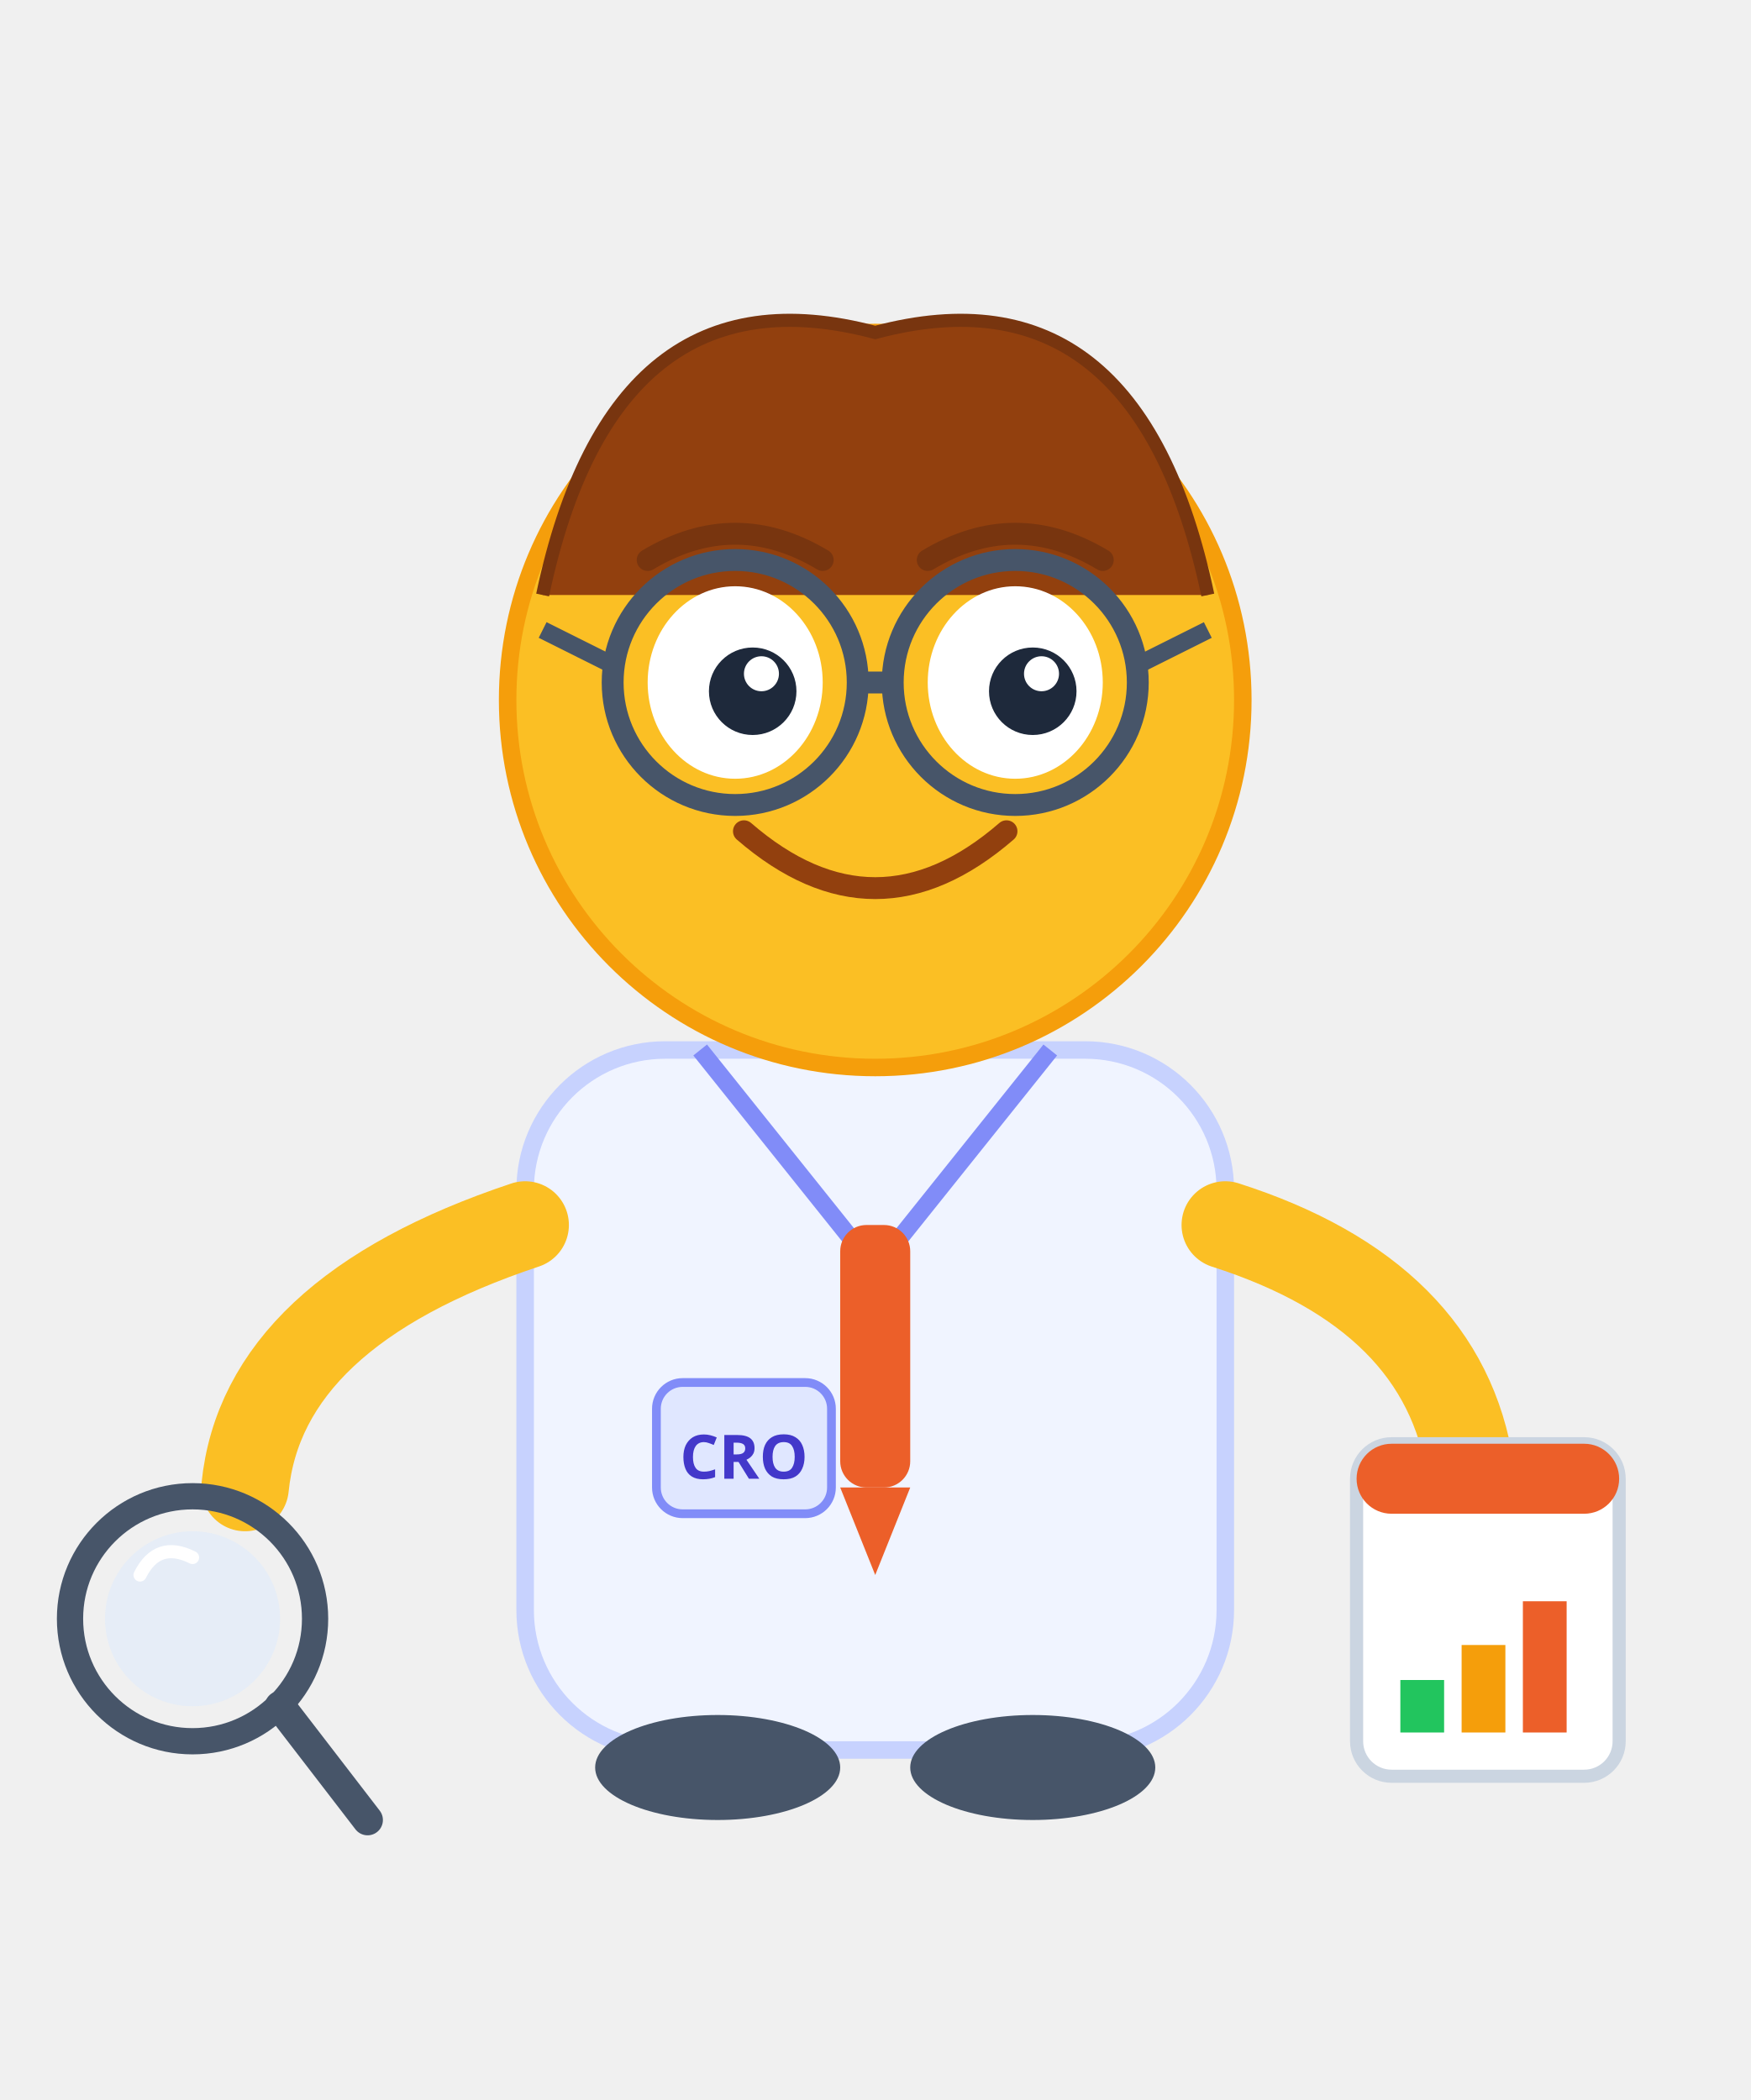
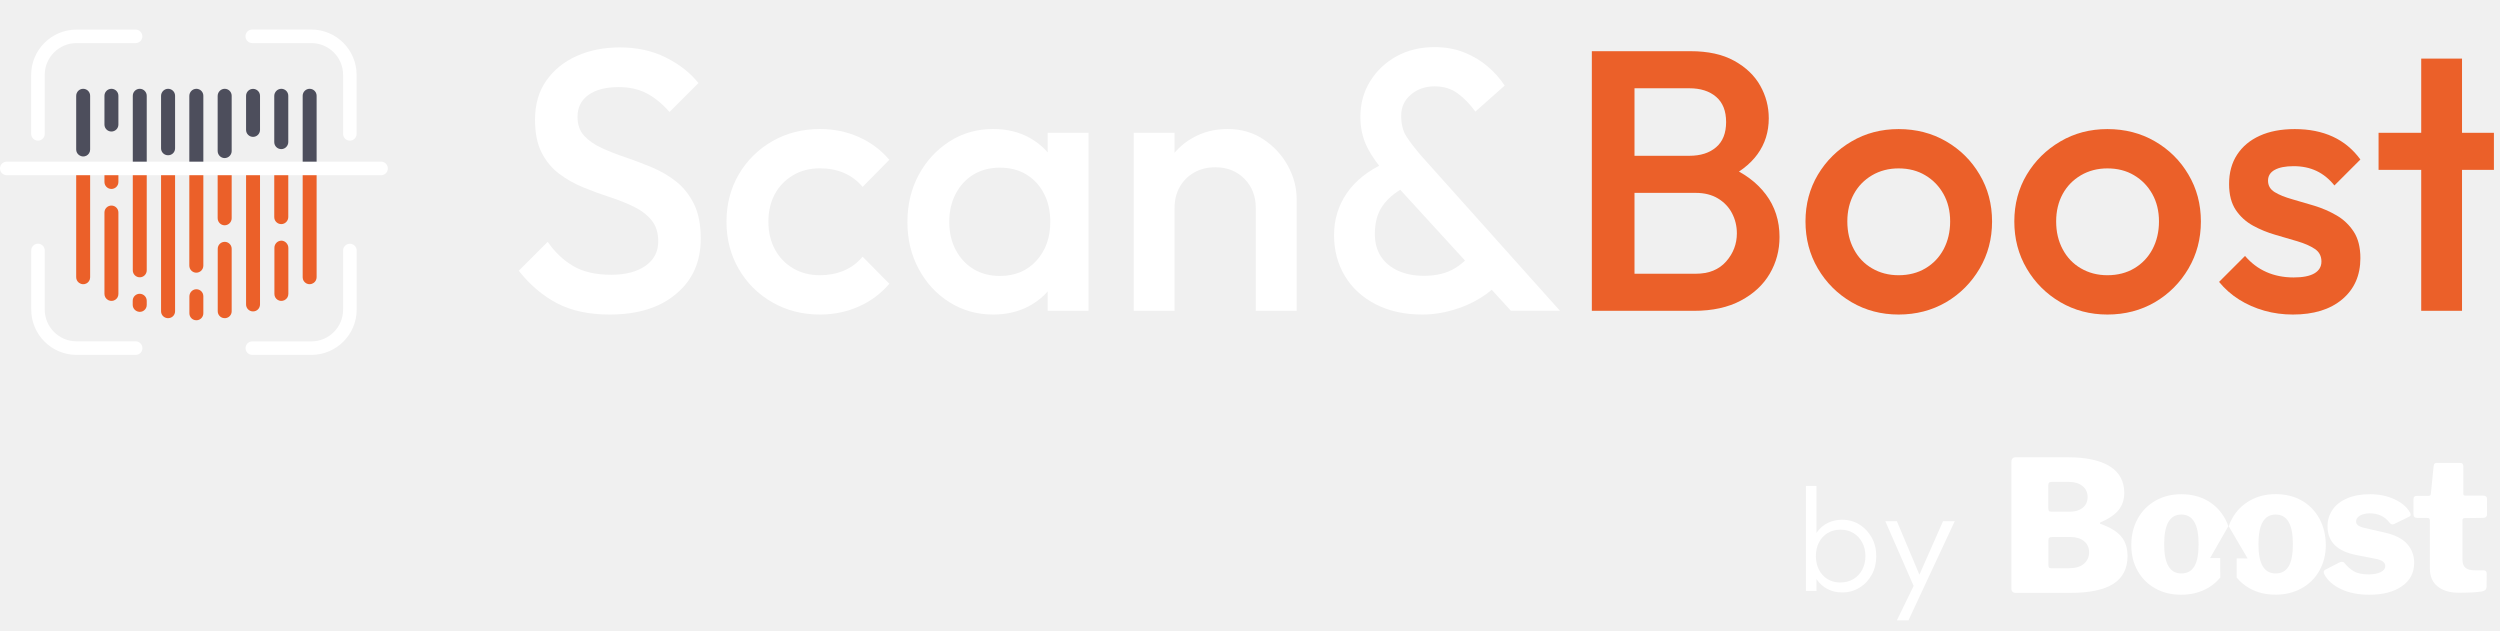
- <svg xmlns="http://www.w3.org/2000/svg" viewBox="0 0 200 240" width="200" height="240">
-   <rect x="60" y="120" width="80" height="80" rx="16" fill="#f0f4ff" stroke="#c7d2fe" stroke-width="2" />
-   <path d="M80 120 L100 145 L120 120" fill="none" stroke="#818cf8" stroke-width="2" />
-   <rect x="96" y="140" width="8" height="30" rx="3" fill="#EC5F29" />
-   <polygon points="96,170 104,170 100,180" fill="#EC5F29" />
-   <circle cx="100" cy="80" r="42" fill="#fbbf24" stroke="#f59e0b" stroke-width="2" />
-   <path d="M62 68 Q70 30 100 38 Q130 30 138 68" fill="#92400e" stroke="#78350f" stroke-width="1.5" />
-   <g>
-     <ellipse cx="84" cy="78" rx="10" ry="11" fill="white" />
-     <circle cx="86" cy="79" r="5" fill="#1e293b">
-       <animate attributeName="cx" values="86;84;86" dur="4s" repeatCount="indefinite" />
-     </circle>
-     <circle cx="87" cy="77" r="2" fill="white" />
-     <ellipse cx="116" cy="78" rx="10" ry="11" fill="white" />
-     <circle cx="118" cy="79" r="5" fill="#1e293b">
-       <animate attributeName="cx" values="118;116;118" dur="4s" repeatCount="indefinite" />
-     </circle>
-     <circle cx="119" cy="77" r="2" fill="white" />
+ <svg xmlns="http://www.w3.org/2000/svg" width="337" height="85" viewBox="0 0 337 85" fill="none">
+   <g clip-path="url(#clip0_1705_401)">
+     <path d="M82.18 42.4C79.41 42.4 77.06 41.9 75.13 40.9C73.2 39.9 71.46 38.43 69.93 36.5L73.83 32.6C74.8 34 75.95 35.09 77.28 35.87C78.61 36.65 80.31 37.04 82.38 37.04C84.31 37.04 85.86 36.64 87 35.84C88.15 35.04 88.73 33.94 88.73 32.54C88.73 31.37 88.43 30.42 87.83 29.69C87.23 28.96 86.44 28.35 85.45 27.87C84.47 27.39 83.38 26.95 82.2 26.57C81.02 26.19 79.83 25.75 78.65 25.27C77.47 24.79 76.38 24.18 75.4 23.44C74.42 22.71 73.63 21.76 73.02 20.59C72.42 19.42 72.12 17.94 72.12 16.14C72.12 14.07 72.63 12.31 73.64 10.87C74.66 9.42 76.03 8.31 77.76 7.54C79.49 6.77 81.43 6.39 83.56 6.39C85.86 6.39 87.92 6.84 89.73 7.74C91.55 8.64 93.02 9.79 94.15 11.19L90.25 15.09C89.25 13.96 88.21 13.11 87.13 12.56C86.05 12.01 84.81 11.74 83.4 11.74C81.67 11.74 80.31 12.09 79.33 12.79C78.35 13.49 77.85 14.47 77.85 15.74C77.85 16.81 78.15 17.66 78.75 18.31C79.35 18.96 80.14 19.51 81.13 19.96C82.11 20.41 83.2 20.84 84.38 21.23C85.56 21.63 86.75 22.08 87.93 22.58C89.11 23.08 90.2 23.72 91.18 24.5C92.16 25.28 92.95 26.29 93.56 27.52C94.16 28.75 94.46 30.3 94.46 32.17C94.46 35.3 93.35 37.79 91.13 39.62C88.94 41.48 85.95 42.4 82.18 42.4Z" fill="white" />
+     <path d="M110.53 42.4C108.16 42.4 106.02 41.85 104.1 40.75C102.18 39.65 100.68 38.15 99.58 36.25C98.48 34.35 97.93 32.23 97.93 29.9C97.93 27.53 98.48 25.41 99.58 23.52C100.68 21.64 102.19 20.14 104.1 19.04C106.02 17.94 108.16 17.39 110.53 17.39C112.4 17.39 114.14 17.75 115.76 18.47C117.38 19.19 118.75 20.21 119.88 21.54L116.28 25.19C115.58 24.36 114.74 23.73 113.76 23.31C112.78 22.89 111.7 22.69 110.53 22.69C109.16 22.69 107.95 23 106.91 23.62C105.86 24.24 105.04 25.08 104.46 26.14C103.88 27.21 103.58 28.46 103.58 29.89C103.58 31.29 103.87 32.53 104.46 33.62C105.04 34.7 105.86 35.55 106.91 36.17C107.96 36.79 109.17 37.1 110.53 37.1C111.7 37.1 112.77 36.89 113.76 36.48C114.74 36.06 115.58 35.44 116.28 34.6L119.88 38.25C118.75 39.58 117.37 40.61 115.76 41.32C114.14 42.04 112.4 42.4 110.53 42.4Z" fill="white" />
+     <path d="M133.88 42.4C131.71 42.4 129.76 41.85 128 40.75C126.24 39.65 124.87 38.16 123.85 36.27C122.83 34.39 122.32 32.28 122.32 29.94C122.32 27.57 122.83 25.45 123.85 23.56C124.87 21.68 126.25 20.18 128 19.06C129.75 17.94 131.71 17.39 133.88 17.39C135.71 17.39 137.34 17.78 138.76 18.56C140.18 19.34 141.3 20.42 142.14 21.79C142.97 23.16 143.39 24.71 143.39 26.44V33.34C143.39 35.07 142.98 36.62 142.17 37.99C141.35 39.36 140.23 40.43 138.79 41.22C137.35 42.01 135.72 42.4 133.88 42.4ZM134.78 37.2C136.81 37.2 138.45 36.52 139.7 35.15C140.95 33.78 141.58 32.03 141.58 29.9C141.58 28.47 141.3 27.2 140.73 26.1C140.16 25 139.37 24.14 138.35 23.52C137.33 22.9 136.14 22.6 134.77 22.6C133.44 22.6 132.26 22.91 131.24 23.52C130.22 24.14 129.42 25 128.84 26.1C128.26 27.2 127.96 28.47 127.96 29.9C127.96 31.33 128.25 32.6 128.84 33.7C129.42 34.8 130.22 35.66 131.24 36.28C132.27 36.89 133.45 37.2 134.78 37.2ZM141.23 41.9V35.45L142.18 29.6L141.23 23.8V17.9H146.73V41.9H141.23Z" fill="white" />
+     <path d="M152.83 41.9V17.9H158.33V41.9H152.83ZM169.28 41.9V28.05C169.28 26.45 168.77 25.13 167.75 24.1C166.73 23.07 165.43 22.55 163.83 22.55C162.76 22.55 161.81 22.78 160.98 23.25C160.15 23.72 159.5 24.37 159.03 25.2C158.56 26.03 158.33 26.98 158.33 28.05L156.18 26.85C156.18 25.02 156.58 23.39 157.38 21.97C158.18 20.55 159.29 19.44 160.71 18.62C162.13 17.8 163.72 17.39 165.49 17.39C167.29 17.39 168.89 17.85 170.29 18.77C171.69 19.69 172.79 20.87 173.59 22.32C174.39 23.77 174.79 25.28 174.79 26.85V41.9H169.28Z" fill="white" />
+     <path d="M191.73 42.4C189.33 42.4 187.24 41.94 185.45 41.02C183.66 40.1 182.28 38.84 181.3 37.22C180.32 35.6 179.83 33.76 179.83 31.69C179.83 29.59 180.41 27.71 181.55 26.04C182.7 24.37 184.39 23.02 186.63 21.99L189.18 25.34C187.95 26.01 187 26.83 186.33 27.81C185.66 28.79 185.33 30.04 185.33 31.54C185.33 32.74 185.61 33.76 186.16 34.59C186.71 35.42 187.49 36.06 188.49 36.51C189.49 36.96 190.64 37.18 191.94 37.18C193.64 37.18 195.05 36.83 196.17 36.13C197.29 35.43 198.13 34.6 198.69 33.63L202.29 37.83C201.59 38.7 200.69 39.47 199.59 40.15C198.49 40.83 197.27 41.38 195.94 41.77C194.61 42.16 193.2 42.4 191.73 42.4ZM203.68 41.9L187.08 23.75C185.85 22.38 184.92 21.08 184.3 19.85C183.68 18.62 183.38 17.25 183.38 15.75C183.38 13.98 183.81 12.39 184.68 10.98C185.55 9.56 186.73 8.44 188.23 7.6C189.73 6.77 191.45 6.35 193.38 6.35C194.85 6.35 196.18 6.59 197.38 7.07C198.58 7.55 199.64 8.19 200.55 8.97C201.46 9.75 202.23 10.61 202.83 11.54L198.88 15.04C198.15 14.04 197.36 13.22 196.5 12.59C195.65 11.96 194.61 11.64 193.38 11.64C192.11 11.64 191.05 12.02 190.18 12.76C189.31 13.5 188.88 14.45 188.88 15.59C188.88 16.72 189.11 17.66 189.58 18.39C190.05 19.12 190.7 19.97 191.53 20.94L210.28 41.89H203.68V41.9Z" fill="white" />
+     <path d="M214.58 41.9V6.9H220.33V41.9H214.58ZM218.53 41.9V36.9H228.58C230.35 36.9 231.71 36.35 232.68 35.25C233.65 34.15 234.13 32.88 234.13 31.45C234.13 30.48 233.91 29.58 233.48 28.75C233.05 27.92 232.41 27.25 231.58 26.75C230.75 26.25 229.75 26 228.58 26H218.53V21H227.73C229.23 21 230.43 20.62 231.33 19.85C232.23 19.08 232.68 17.95 232.68 16.45C232.68 14.95 232.23 13.82 231.33 13.05C230.43 12.28 229.23 11.9 227.73 11.9H218.53V6.9H227.88C230.25 6.9 232.21 7.33 233.78 8.2C235.35 9.07 236.51 10.18 237.28 11.55C238.05 12.92 238.43 14.38 238.43 15.95C238.43 17.78 237.92 19.4 236.9 20.8C235.88 22.2 234.39 23.33 232.43 24.2L232.88 22.4C235.08 23.3 236.8 24.57 238.03 26.2C239.26 27.83 239.88 29.75 239.88 31.95C239.88 33.75 239.44 35.4 238.56 36.9C237.68 38.4 236.38 39.61 234.66 40.52C232.94 41.44 230.83 41.9 228.33 41.9H218.53Z" fill="#EB6029" />
+     <path d="M255.93 42.4C253.6 42.4 251.48 41.84 249.58 40.73C247.68 39.61 246.17 38.11 245.05 36.2C243.93 34.3 243.38 32.18 243.38 29.85C243.38 27.52 243.94 25.42 245.05 23.55C246.17 21.68 247.67 20.19 249.58 19.07C251.48 17.95 253.6 17.4 255.93 17.4C258.3 17.4 260.43 17.95 262.33 19.05C264.23 20.15 265.74 21.64 266.85 23.53C267.97 25.41 268.53 27.52 268.53 29.86C268.53 32.19 267.97 34.31 266.85 36.21C265.73 38.11 264.23 39.62 262.33 40.74C260.43 41.84 258.3 42.4 255.93 42.4ZM255.93 37.1C257.3 37.1 258.51 36.79 259.55 36.17C260.6 35.55 261.42 34.69 262 33.6C262.58 32.5 262.88 31.25 262.88 29.85C262.88 28.45 262.58 27.22 261.98 26.15C261.38 25.08 260.56 24.24 259.53 23.63C258.5 23.01 257.3 22.7 255.93 22.7C254.6 22.7 253.41 23.01 252.35 23.63C251.3 24.25 250.48 25.09 249.9 26.15C249.32 27.22 249.02 28.45 249.02 29.85C249.02 31.25 249.31 32.5 249.9 33.6C250.48 34.7 251.3 35.56 252.35 36.17C253.41 36.79 254.6 37.1 255.93 37.1Z" fill="#EB6029" />
+     <path d="M284.08 42.4C281.75 42.4 279.63 41.84 277.73 40.73C275.83 39.61 274.32 38.11 273.2 36.2C272.08 34.3 271.53 32.18 271.53 29.85C271.53 27.52 272.09 25.42 273.2 23.55C274.32 21.68 275.82 20.19 277.73 19.07C279.63 17.95 281.75 17.4 284.08 17.4C286.45 17.4 288.58 17.95 290.48 19.05C292.38 20.15 293.89 21.64 295 23.53C296.12 25.41 296.68 27.52 296.68 29.86C296.68 32.19 296.12 34.31 295 36.21C293.88 38.11 292.38 39.62 290.48 40.74C288.58 41.84 286.45 42.4 284.08 42.4ZM284.08 37.1C285.45 37.1 286.66 36.79 287.7 36.17C288.75 35.55 289.57 34.69 290.15 33.6C290.73 32.5 291.03 31.25 291.03 29.85C291.03 28.45 290.73 27.22 290.13 26.15C289.53 25.08 288.71 24.24 287.68 23.63C286.65 23.01 285.45 22.7 284.08 22.7C282.75 22.7 281.56 23.01 280.5 23.63C279.45 24.25 278.63 25.09 278.05 26.15C277.47 27.22 277.17 28.45 277.17 29.85C277.17 31.25 277.46 32.5 278.05 33.6C278.63 34.7 279.45 35.56 280.5 36.17C281.56 36.79 282.75 37.1 284.08 37.1Z" fill="#EB6029" />
+     <path d="M309.08 42.4C307.75 42.4 306.46 42.23 305.23 41.88C304 41.53 302.86 41.03 301.83 40.38C300.8 39.73 299.9 38.94 299.13 38L302.63 34.5C303.46 35.47 304.42 36.19 305.51 36.67C306.59 37.15 307.82 37.4 309.18 37.4C310.41 37.4 311.35 37.22 311.98 36.85C312.61 36.48 312.93 35.95 312.93 35.25C312.93 34.52 312.63 33.95 312.03 33.55C311.43 33.15 310.65 32.81 309.71 32.53C308.76 32.25 307.76 31.95 306.71 31.65C305.66 31.35 304.66 30.94 303.71 30.42C302.76 29.9 301.98 29.19 301.38 28.3C300.78 27.4 300.48 26.23 300.48 24.8C300.48 23.27 300.84 21.95 301.56 20.85C302.28 19.75 303.29 18.9 304.61 18.3C305.93 17.7 307.5 17.4 309.34 17.4C311.27 17.4 312.98 17.74 314.46 18.42C315.94 19.1 317.18 20.13 318.18 21.5L314.68 25C313.98 24.13 313.18 23.48 312.28 23.05C311.38 22.62 310.35 22.4 309.18 22.4C308.08 22.4 307.23 22.57 306.63 22.9C306.03 23.23 305.73 23.72 305.73 24.35C305.73 25.02 306.03 25.53 306.63 25.9C307.23 26.27 308.01 26.58 308.96 26.85C309.91 27.12 310.91 27.41 311.96 27.73C313.01 28.05 314.01 28.48 314.96 29.03C315.91 29.58 316.68 30.31 317.28 31.23C317.88 32.15 318.18 33.34 318.18 34.8C318.18 37.13 317.36 38.98 315.73 40.35C314.1 41.72 311.88 42.4 309.08 42.4Z" fill="#EB6029" />
+     <path d="M320.63 22.9V17.9H337.63V22.9H320.63ZM326.38 41.9V7.9H331.88V41.9H326.38Z" fill="#EB6029" />
+     <path d="M243.44 79.66V65.5H244.86V72.56L244.58 74.82L244.86 77.14V79.66H243.44ZM248.32 79.86C247.6 79.86 246.95 79.71 246.38 79.42C245.81 79.13 245.34 78.72 244.97 78.21C244.6 77.7 244.38 77.1 244.3 76.42V73.48C244.38 72.79 244.61 72.18 244.98 71.67C245.35 71.16 245.83 70.76 246.41 70.48C246.99 70.2 247.63 70.06 248.32 70.06C249.19 70.06 249.97 70.28 250.66 70.71C251.35 71.14 251.9 71.73 252.31 72.47C252.72 73.21 252.92 74.05 252.92 74.98C252.92 75.9 252.72 76.73 252.32 77.46C251.92 78.19 251.37 78.78 250.67 79.21C249.97 79.65 249.19 79.86 248.32 79.86ZM248.06 78.52C248.73 78.52 249.31 78.37 249.82 78.07C250.33 77.77 250.73 77.35 251.02 76.81C251.31 76.27 251.46 75.65 251.46 74.96C251.46 74.27 251.31 73.65 251.02 73.11C250.73 72.57 250.33 72.15 249.83 71.85C249.33 71.55 248.75 71.4 248.1 71.4C247.45 71.4 246.87 71.55 246.37 71.85C245.87 72.15 245.48 72.57 245.2 73.11C244.92 73.65 244.78 74.27 244.78 74.96C244.78 75.65 244.92 76.27 245.2 76.81C245.48 77.35 245.87 77.77 246.36 78.07C246.86 78.37 247.42 78.52 248.06 78.52Z" fill="white" />
+     <path d="M258.28 79.72L254.14 70.26H255.7L259.02 78.14H258.44L261.92 70.26H263.5L259.08 79.72H258.28ZM255.7 83.62L258.3 78.28L259.08 79.72L257.26 83.62H255.7Z" fill="white" />
+     <path d="M271.28 79.77C271.19 79.67 271.14 79.56 271.14 79.43V62.23C271.14 62.05 271.19 61.91 271.29 61.8C271.39 61.69 271.52 61.64 271.68 61.64H278.73C281.21 61.64 283.1 62.05 284.4 62.86C285.7 63.67 286.35 64.87 286.35 66.44C286.35 67.33 286.11 68.08 285.62 68.71C285.14 69.34 284.3 69.91 283.12 70.43C283.09 70.45 283.07 70.48 283.07 70.52C283.07 70.56 283.09 70.59 283.12 70.61C284.43 71.07 285.37 71.64 285.94 72.32C286.51 73 286.79 73.88 286.79 74.97C286.79 76.64 286.15 77.89 284.88 78.7C283.61 79.51 281.67 79.92 279.08 79.92H271.64C271.49 79.91 271.37 79.86 271.28 79.77ZM279.1 68.97C279.77 68.97 280.33 68.79 280.76 68.44C281.19 68.09 281.41 67.61 281.41 67C281.41 66.39 281.18 65.88 280.71 65.51C280.24 65.14 279.64 64.96 278.9 64.96H276.63C276.43 64.96 276.3 64.99 276.22 65.06C276.15 65.13 276.11 65.24 276.11 65.4V68.46C276.11 68.64 276.14 68.77 276.18 68.85C276.23 68.93 276.33 68.97 276.48 68.97H279.1ZM278.95 76.59C279.8 76.59 280.46 76.39 280.92 75.99C281.38 75.59 281.61 75.07 281.61 74.45C281.61 73.82 281.38 73.31 280.92 72.94C280.46 72.57 279.85 72.39 279.1 72.39H276.64C276.44 72.39 276.31 72.43 276.23 72.5C276.16 72.57 276.12 72.7 276.12 72.88V76.11C276.12 76.29 276.15 76.42 276.19 76.49C276.24 76.56 276.34 76.6 276.49 76.6H278.95V76.59Z" fill="white" />
+     <path d="M319.45 69.2C318.92 69.2 318.49 69.3 318.13 69.5C317.78 69.7 317.6 69.97 317.6 70.31C317.6 70.49 317.68 70.65 317.83 70.79C317.98 70.93 318.29 71.06 318.75 71.17L321.46 71.79C322.84 72.1 323.84 72.61 324.48 73.32C325.11 74.03 325.43 74.87 325.43 75.86C325.43 77.21 324.88 78.26 323.77 79.03C322.66 79.8 321.2 80.17 319.37 80.17C317.91 80.17 316.65 79.92 315.59 79.42C314.53 78.92 313.79 78.28 313.36 77.49C313.28 77.36 313.24 77.24 313.24 77.12C313.24 76.99 313.3 76.89 313.41 76.82L315.33 75.83C315.46 75.76 315.58 75.73 315.7 75.73C315.83 75.73 315.94 75.78 316.02 75.88C316.41 76.37 316.85 76.75 317.31 77.02C317.78 77.29 318.44 77.43 319.29 77.43C319.95 77.43 320.48 77.33 320.9 77.13C321.32 76.93 321.53 76.65 321.53 76.29C321.53 76.06 321.43 75.86 321.22 75.7C321.01 75.54 320.66 75.4 320.15 75.31L317.64 74.82C315.04 74.31 313.75 73.02 313.75 70.95C313.75 70.11 313.98 69.37 314.43 68.71C314.88 68.05 315.54 67.54 316.41 67.17C317.28 66.8 318.31 66.62 319.49 66.62C320.67 66.62 321.81 66.85 322.77 67.3C323.73 67.75 324.4 68.31 324.79 68.96C324.91 69.12 324.96 69.26 324.96 69.38C324.96 69.5 324.9 69.58 324.79 69.63L322.77 70.62C322.67 70.67 322.59 70.69 322.52 70.69C322.37 70.69 322.23 70.61 322.1 70.44C321.46 69.61 320.57 69.2 319.45 69.2Z" fill="white" />
+     <path d="M332.24 69.84C332.04 69.84 331.94 69.94 331.94 70.14V75.46C331.94 75.95 332.08 76.31 332.35 76.54C332.62 76.77 333.05 76.88 333.64 76.88H334.82C334.94 76.88 335.03 76.92 335.1 77C335.17 77.08 335.21 77.19 335.21 77.32L335.19 79.09C335.19 79.43 334.98 79.65 334.55 79.73C333.81 79.85 332.77 79.9 331.42 79.9C330.24 79.9 329.3 79.62 328.6 79.06C327.9 78.5 327.55 77.7 327.55 76.67V70.24C327.55 70.09 327.53 69.99 327.48 69.92C327.43 69.85 327.34 69.82 327.21 69.82H325.88C325.52 69.82 325.34 69.66 325.34 69.33V67.26C325.34 66.98 325.5 66.84 325.83 66.84H327.41C327.56 66.84 327.65 66.75 327.68 66.57L328.05 62.87C328.07 62.71 328.1 62.59 328.16 62.51C328.22 62.44 328.32 62.4 328.47 62.4H331.62C331.92 62.4 332.06 62.56 332.06 62.89V66.56C332.06 66.72 332.14 66.81 332.31 66.81H334.75C334.9 66.81 335.02 66.85 335.11 66.92C335.2 66.99 335.25 67.1 335.25 67.23V69.32C335.25 69.65 335.06 69.81 334.68 69.81L332.24 69.84Z" fill="white" />
+     <path d="M299.28 75.23H297.92L300.38 70.93C300.26 70.58 300.12 70.25 299.94 69.93C299.37 68.89 298.58 68.07 297.56 67.49C296.54 66.91 295.37 66.62 294.04 66.62C292.71 66.62 291.6 66.91 290.58 67.48C289.55 68.06 288.75 68.86 288.17 69.91C287.59 70.95 287.3 72.14 287.3 73.47C287.3 74.8 287.58 75.93 288.15 76.94C288.72 77.96 289.51 78.75 290.53 79.32C291.55 79.89 292.71 80.17 294.03 80.17C295.34 80.17 296.51 79.88 297.54 79.31C298.22 78.93 298.8 78.44 299.29 77.86L299.28 75.23ZM295.8 76.34C295.42 76.98 294.84 77.3 294.05 77.3C293.26 77.3 292.7 76.98 292.31 76.33C291.92 75.68 291.73 74.69 291.73 73.36C291.73 72.03 291.92 71.01 292.31 70.35C292.7 69.69 293.27 69.36 294.05 69.36C294.82 69.36 295.4 69.69 295.79 70.35C296.18 71.01 296.37 72.01 296.37 73.36C296.37 74.71 296.18 75.7 295.8 76.34Z" fill="white" />
+     <path d="M312.66 69.92C312.09 68.88 311.3 68.06 310.28 67.48C309.26 66.9 308.09 66.61 306.76 66.61C305.43 66.61 304.32 66.9 303.3 67.47C302.27 68.05 301.47 68.85 300.89 69.9C300.7 70.23 300.55 70.58 300.43 70.94L302.98 75.28L301.5 75.27V77.85C301.98 78.44 302.56 78.92 303.25 79.31C304.27 79.88 305.43 80.16 306.75 80.16C308.06 80.16 309.23 79.87 310.26 79.3C311.29 78.73 312.09 77.93 312.66 76.91C313.23 75.89 313.52 74.74 313.52 73.46C313.51 72.18 313.23 70.97 312.66 69.92ZM308.51 76.34C308.13 76.98 307.55 77.3 306.76 77.3C305.97 77.3 305.41 76.98 305.02 76.33C304.63 75.68 304.44 74.69 304.44 73.36C304.44 72.03 304.63 71.01 305.02 70.35C305.41 69.69 305.98 69.36 306.76 69.36C307.54 69.36 308.11 69.69 308.5 70.35C308.89 71.01 309.08 72.01 309.08 73.36C309.08 74.71 308.89 75.7 308.51 76.34Z" fill="white" />
+     <path d="M18.28 46.01H10.31C7.95 46.01 6.03 44.09 6.03 41.73V33.76C6.03 33.25 5.62 32.85 5.12 32.85C4.62 32.85 4.21 33.26 4.21 33.76V41.73C4.21 45.1 6.95 47.84 10.32 47.84H18.29C18.8 47.84 19.2 47.43 19.2 46.93C19.2 46.43 18.79 46.01 18.28 46.01Z" fill="white" />
+     <path d="M47.16 32.86C46.65 32.86 46.25 33.27 46.25 33.77V41.74C46.25 44.1 44.33 46.02 41.97 46.02H34.01C33.5 46.02 33.1 46.43 33.1 46.93C33.1 47.43 33.51 47.84 34.01 47.84H41.97C45.34 47.84 48.08 45.1 48.08 41.73V33.76C48.08 33.27 47.67 32.86 47.16 32.86Z" fill="white" />
+     <path d="M5.12 18.96C5.63 18.96 6.03 18.55 6.03 18.05V10.09C6.03 7.73 7.95 5.81 10.31 5.81H18.28C18.79 5.81 19.19 5.4 19.19 4.9C19.19 4.4 18.78 3.99 18.28 3.99H10.31C6.94 3.99 4.2 6.73 4.2 10.1V18.06C4.21 18.55 4.62 18.96 5.12 18.96Z" fill="white" />
+     <path d="M34.01 5.81H41.97C44.33 5.81 46.25 7.73 46.25 10.09V18.05C46.25 18.56 46.66 18.96 47.16 18.96C47.66 18.96 48.07 18.55 48.07 18.05V10.09C48.07 6.72 45.33 3.98 41.96 3.98H34C33.49 3.98 33.09 4.39 33.09 4.89C33.09 5.39 33.5 5.81 34.01 5.81Z" fill="white" />
+     <path d="M41.74 11.97C42.26 11.97 42.68 12.39 42.68 12.91V21.99C42.68 22.29 42.53 22.58 42.29 22.75C42.28 22.75 42.28 22.76 42.27 22.76C41.65 23.2 40.8 22.75 40.8 22V12.91C40.8 12.4 41.22 11.97 41.74 11.97Z" fill="#4D4E5C" />
+     <path d="M19.78 12.91V22.11C19.78 22.63 19.36 23.05 18.84 23.05C18.32 23.05 17.9 22.63 17.9 22.11V12.91C17.9 12.39 18.32 11.97 18.84 11.97C19.36 11.97 19.78 12.4 19.78 12.91Z" fill="#4D4E5C" />
+     <path d="M35.05 17.51V12.92C35.05 12.4 34.63 11.98 34.11 11.98C33.59 11.98 33.17 12.4 33.17 12.92V17.51C33.17 18.03 33.59 18.45 34.11 18.45C34.63 18.45 35.05 18.03 35.05 17.51Z" fill="#4D4E5C" />
+     <path d="M11.21 11.97C11.73 11.97 12.15 12.39 12.15 12.91V20.16C12.15 20.92 11.3 21.36 10.68 20.92C10.67 20.92 10.67 20.91 10.66 20.91C10.41 20.73 10.27 20.45 10.27 20.15V12.92C10.27 12.4 10.69 11.97 11.21 11.97Z" fill="#4D4E5C" />
+     <path d="M15.02 11.97C15.54 11.97 15.96 12.39 15.96 12.91V16.79C15.96 17.31 15.54 17.73 15.02 17.73C14.5 17.73 14.08 17.31 14.08 16.79V12.91C14.08 12.4 14.5 11.97 15.02 11.97Z" fill="#4D4E5C" />
+     <path d="M37.92 11.97C38.44 11.97 38.86 12.39 38.86 12.91V19.14C38.86 19.65 38.46 20.08 37.95 20.1C37.41 20.12 36.97 19.69 36.97 19.16V12.91C36.98 12.4 37.41 11.97 37.92 11.97Z" fill="#4D4E5C" />
+     <path d="M26.47 11.97C26.99 11.97 27.41 12.39 27.41 12.91V22.01C27.41 22.27 27.3 22.51 27.13 22.68C26.96 22.85 26.72 22.96 26.45 22.96C25.93 22.95 25.52 22.52 25.52 22V12.92C25.53 12.4 25.95 11.97 26.47 11.97Z" fill="#4D4E5C" />
+     <path d="M22.66 11.97C23.18 11.97 23.6 12.39 23.6 12.91V20C23.6 20.57 23.1 21 22.53 20.92C22.52 20.92 22.52 20.92 22.51 20.92C22.05 20.85 21.71 20.46 21.71 20V12.91C21.72 12.4 22.14 11.97 22.66 11.97Z" fill="#4D4E5C" />
+     <path d="M30.29 11.97C30.81 11.97 31.23 12.39 31.23 12.91V20.36C31.23 20.62 31.12 20.86 30.95 21.03C30.78 21.2 30.54 21.31 30.27 21.31C29.75 21.3 29.34 20.87 29.34 20.35V12.92C29.35 12.4 29.77 11.97 30.29 11.97Z" fill="#4D4E5C" />
+     <path d="M31.23 33.54V41.96C31.23 42.42 30.89 42.82 30.43 42.88C30.42 42.88 30.42 42.88 30.41 42.88C29.85 42.96 29.35 42.52 29.35 41.96V33.54C29.35 33.02 29.77 32.6 30.29 32.6C30.81 32.6 31.23 33.02 31.23 33.54Z" fill="#EB6029" />
+     <path d="M41.74 22.61C42.26 22.61 42.68 23.03 42.68 23.55V37.37C42.68 37.67 42.53 37.96 42.29 38.13C42.28 38.13 42.28 38.14 42.27 38.14C41.65 38.58 40.8 38.13 40.8 37.38V23.55C40.8 23.03 41.22 22.61 41.74 22.61Z" fill="#EB6029" />
+     <path d="M19.78 40.55V41.11C19.78 41.73 19.18 42.18 18.58 42C18.57 42 18.57 42 18.56 41.99C18.17 41.87 17.89 41.51 17.89 41.1V40.54C17.89 40.02 18.31 39.6 18.83 39.6C19.36 39.61 19.78 40.03 19.78 40.55Z" fill="#EB6029" />
+     <path d="M19.78 23.55V36.44C19.78 36.96 19.36 37.38 18.84 37.38C18.32 37.38 17.9 36.96 17.9 36.44V23.55C17.9 23.03 18.32 22.61 18.84 22.61C19.36 22.61 19.78 23.03 19.78 23.55Z" fill="#EB6029" />
+     <path d="M35.05 41.04V23.55C35.05 23.03 34.63 22.61 34.11 22.61C33.59 22.61 33.17 23.03 33.17 23.55V41.04C33.17 41.56 33.59 41.98 34.11 41.98C34.63 41.98 35.05 41.56 35.05 41.04Z" fill="#EB6029" />
+     <path d="M11.21 22.61C11.73 22.61 12.15 23.03 12.15 23.55V37.38C12.15 38.14 11.3 38.58 10.68 38.14C10.67 38.14 10.67 38.13 10.66 38.13C10.41 37.95 10.27 37.67 10.27 37.37V23.55C10.27 23.03 10.69 22.61 11.21 22.61Z" fill="#EB6029" />
+     <path d="M15.96 28.65V39.63C15.96 40.32 15.24 40.77 14.62 40.47C14.61 40.47 14.61 40.46 14.6 40.46C14.28 40.3 14.08 39.98 14.08 39.62V28.65C14.08 28.13 14.5 27.71 15.02 27.71C15.54 27.71 15.96 28.13 15.96 28.65Z" fill="#EB6029" />
+     <path d="M15.02 22.61C15.54 22.61 15.96 23.03 15.96 23.55V24.53C15.96 25.05 15.54 25.47 15.02 25.47C14.5 25.47 14.08 25.05 14.08 24.53V23.55C14.08 23.03 14.5 22.61 15.02 22.61Z" fill="#EB6029" />
+     <path d="M37.92 22.61C38.44 22.61 38.86 23.03 38.86 23.55V29.25C38.86 29.76 38.46 30.19 37.95 30.21C37.41 30.23 36.97 29.8 36.97 29.27V23.55C36.98 23.03 37.41 22.61 37.92 22.61Z" fill="#EB6029" />
+     <path d="M38.87 33.42V39.62C38.87 39.98 38.67 40.3 38.35 40.46C38.34 40.46 38.34 40.47 38.33 40.47C37.71 40.77 36.99 40.32 36.99 39.63V33.39C36.99 33.13 37.1 32.9 37.27 32.72C37.44 32.55 37.68 32.44 37.94 32.44C38.44 32.45 38.87 32.9 38.87 33.42Z" fill="#EB6029" />
+     <path d="M26.47 22.61C26.99 22.61 27.41 23.03 27.41 23.55V35.81C27.41 36.07 27.3 36.31 27.13 36.48C26.96 36.65 26.72 36.76 26.45 36.76C25.93 36.75 25.52 36.32 25.52 35.8V23.55C25.53 23.03 25.95 22.61 26.47 22.61Z" fill="#EB6029" />
+     <path d="M27.41 39.93V42.23C27.41 42.75 26.99 43.17 26.48 43.17H26.47H26.46C25.94 43.17 25.53 42.75 25.53 42.23V39.96C25.53 39.44 25.94 39 26.45 38.99C26.98 38.98 27.41 39.4 27.41 39.93Z" fill="#EB6029" />
+     <path d="M22.66 22.61C23.18 22.61 23.6 23.03 23.6 23.55V41.96C23.6 42.53 23.1 42.96 22.53 42.88C22.52 42.88 22.52 42.88 22.51 42.88C22.05 42.81 21.71 42.42 21.71 41.96V23.55C21.72 23.03 22.14 22.61 22.66 22.61Z" fill="#EB6029" />
+     <path d="M30.29 22.61C30.81 22.61 31.23 23.03 31.23 23.55V29.42C31.23 29.68 31.12 29.92 30.95 30.09C30.78 30.26 30.54 30.37 30.27 30.37C29.75 30.36 29.34 29.93 29.34 29.41V23.56C29.35 23.03 29.77 22.61 30.29 22.61Z" fill="#EB6029" />
+     <path d="M51.37 21.79H0.91C0.41 21.79 0 22.2 0 22.71C0 23.22 0.41 23.62 0.91 23.62H51.37C51.88 23.62 52.28 23.21 52.28 22.71C52.28 22.21 51.88 21.79 51.37 21.79Z" fill="white" />
  </g>
-   <circle cx="84" cy="78" r="14" fill="none" stroke="#475569" stroke-width="2.5" />
-   <circle cx="116" cy="78" r="14" fill="none" stroke="#475569" stroke-width="2.5" />
-   <line x1="98" y1="78" x2="102" y2="78" stroke="#475569" stroke-width="2.5" />
-   <line x1="70" y1="76" x2="62" y2="72" stroke="#475569" stroke-width="2" />
-   <line x1="130" y1="76" x2="138" y2="72" stroke="#475569" stroke-width="2" />
-   <path d="M85 95 Q100 108 115 95" fill="none" stroke="#92400e" stroke-width="2.5" stroke-linecap="round" />
-   <path d="M74 64 Q84 58 94 64" fill="none" stroke="#78350f" stroke-width="2.5" stroke-linecap="round">
-     <animate attributeName="d" values="M74 64 Q84 58 94 64;M74 62 Q84 55 94 62;M74 64 Q84 58 94 64" dur="3s" repeatCount="indefinite" />
-   </path>
-   <path d="M106 64 Q116 58 126 64" fill="none" stroke="#78350f" stroke-width="2.5" stroke-linecap="round">
-     <animate attributeName="d" values="M106 64 Q116 58 126 64;M106 62 Q116 55 126 62;M106 64 Q116 58 126 64" dur="3s" repeatCount="indefinite" />
-   </path>
-   <g>
-     <path d="M60 140 Q30 150 28 170" fill="none" stroke="#fbbf24" stroke-width="10" stroke-linecap="round" />
-     <circle cx="22" cy="185" r="14" fill="none" stroke="#475569" stroke-width="3" />
-     <circle cx="22" cy="185" r="10" fill="#dbeafe" opacity="0.5" />
-     <line x1="32" y1="195" x2="42" y2="208" stroke="#475569" stroke-width="3.5" stroke-linecap="round" />
-     <path d="M16 180 Q18 176 22 178" fill="none" stroke="white" stroke-width="1.5" stroke-linecap="round" />
-     <animateTransform attributeName="transform" type="rotate" values="0 22 185;-5 22 185;0 22 185;5 22 185;0 22 185" dur="3s" repeatCount="indefinite" />
-   </g>
-   <g>
-     <path d="M140 140 Q165 148 168 168" fill="none" stroke="#fbbf24" stroke-width="10" stroke-linecap="round" />
-     <rect x="155" y="165" width="30" height="38" rx="4" fill="white" stroke="#cbd5e1" stroke-width="1.5" />
-     <rect x="155" y="165" width="30" height="8" rx="4" fill="#EC5F29" />
-     <rect x="160" y="192" width="5" height="6" fill="#22c55e" />
-     <rect x="167" y="188" width="5" height="10" fill="#f59e0b" />
-     <rect x="174" y="183" width="5" height="15" fill="#EC5F29">
-       <animate attributeName="height" values="15;18;15" dur="2s" repeatCount="indefinite" />
-       <animate attributeName="y" values="183;180;183" dur="2s" repeatCount="indefinite" />
-     </rect>
-     <animateTransform attributeName="transform" type="rotate" values="0 168 168;3 168 168;0 168 168" dur="2.5s" repeatCount="indefinite" />
-   </g>
-   <rect x="75" y="158" width="20" height="15" rx="3" fill="#e0e7ff" stroke="#818cf8" stroke-width="1" />
-   <text x="85" y="169" font-size="7" font-weight="bold" fill="#4338ca" text-anchor="middle" font-family="sans-serif">CRO</text>
-   <ellipse cx="82" cy="202" rx="14" ry="6" fill="#475569" />
-   <ellipse cx="118" cy="202" rx="14" ry="6" fill="#475569" />
+   <defs>
+     <clipPath id="clip0_1705_401">
+       <rect width="336.18" height="84.74" fill="white" />
+     </clipPath>
+   </defs>
</svg>
